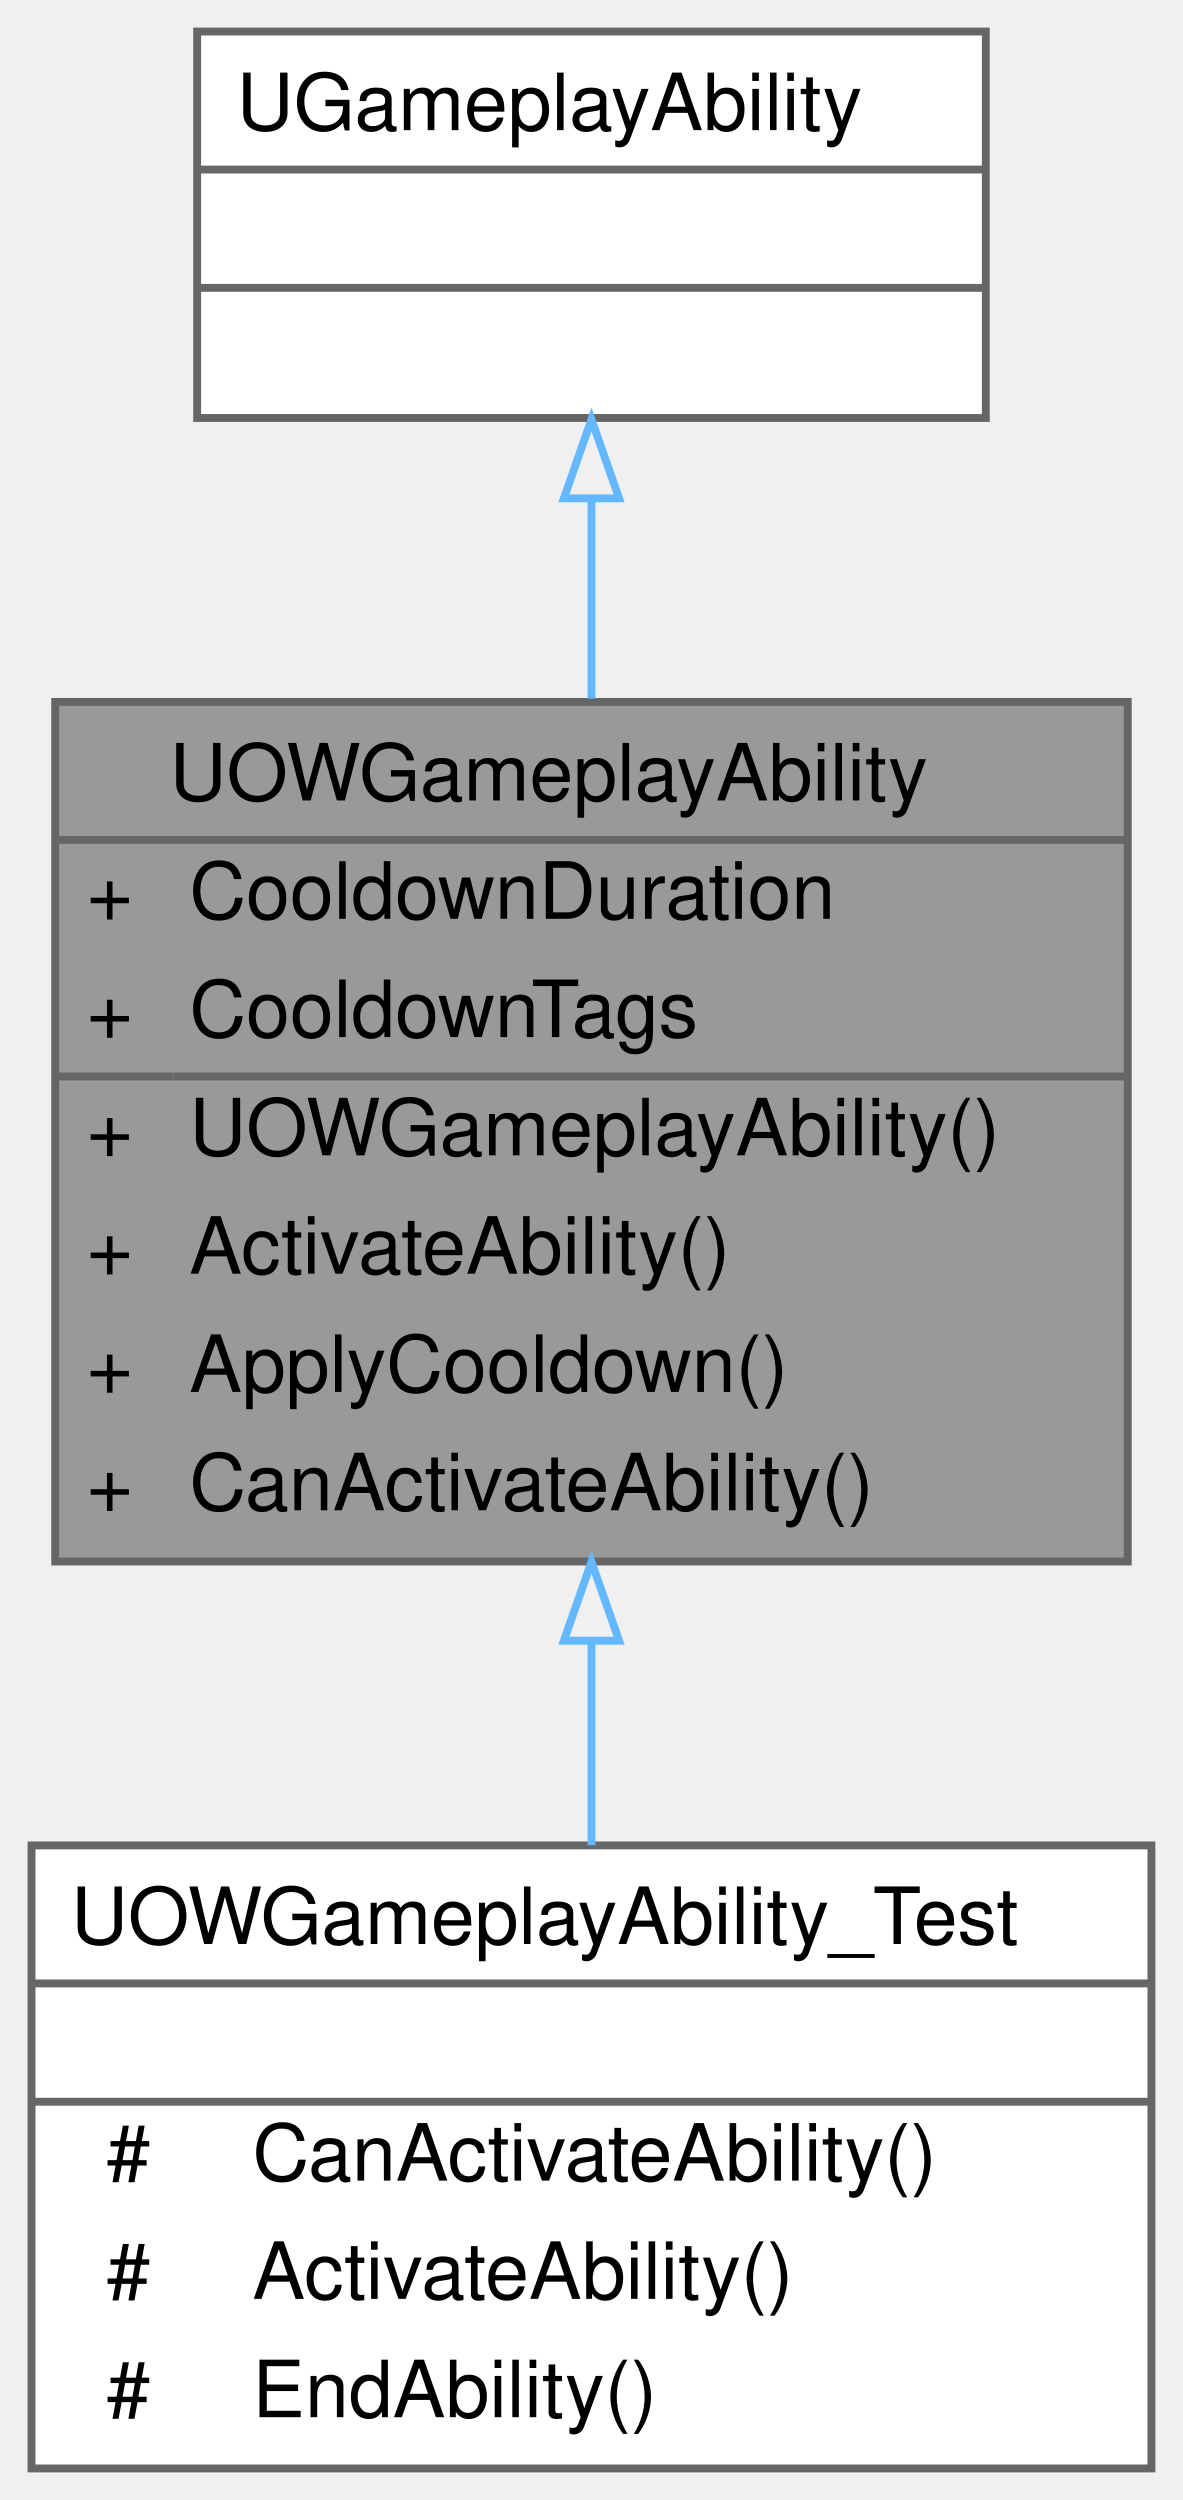
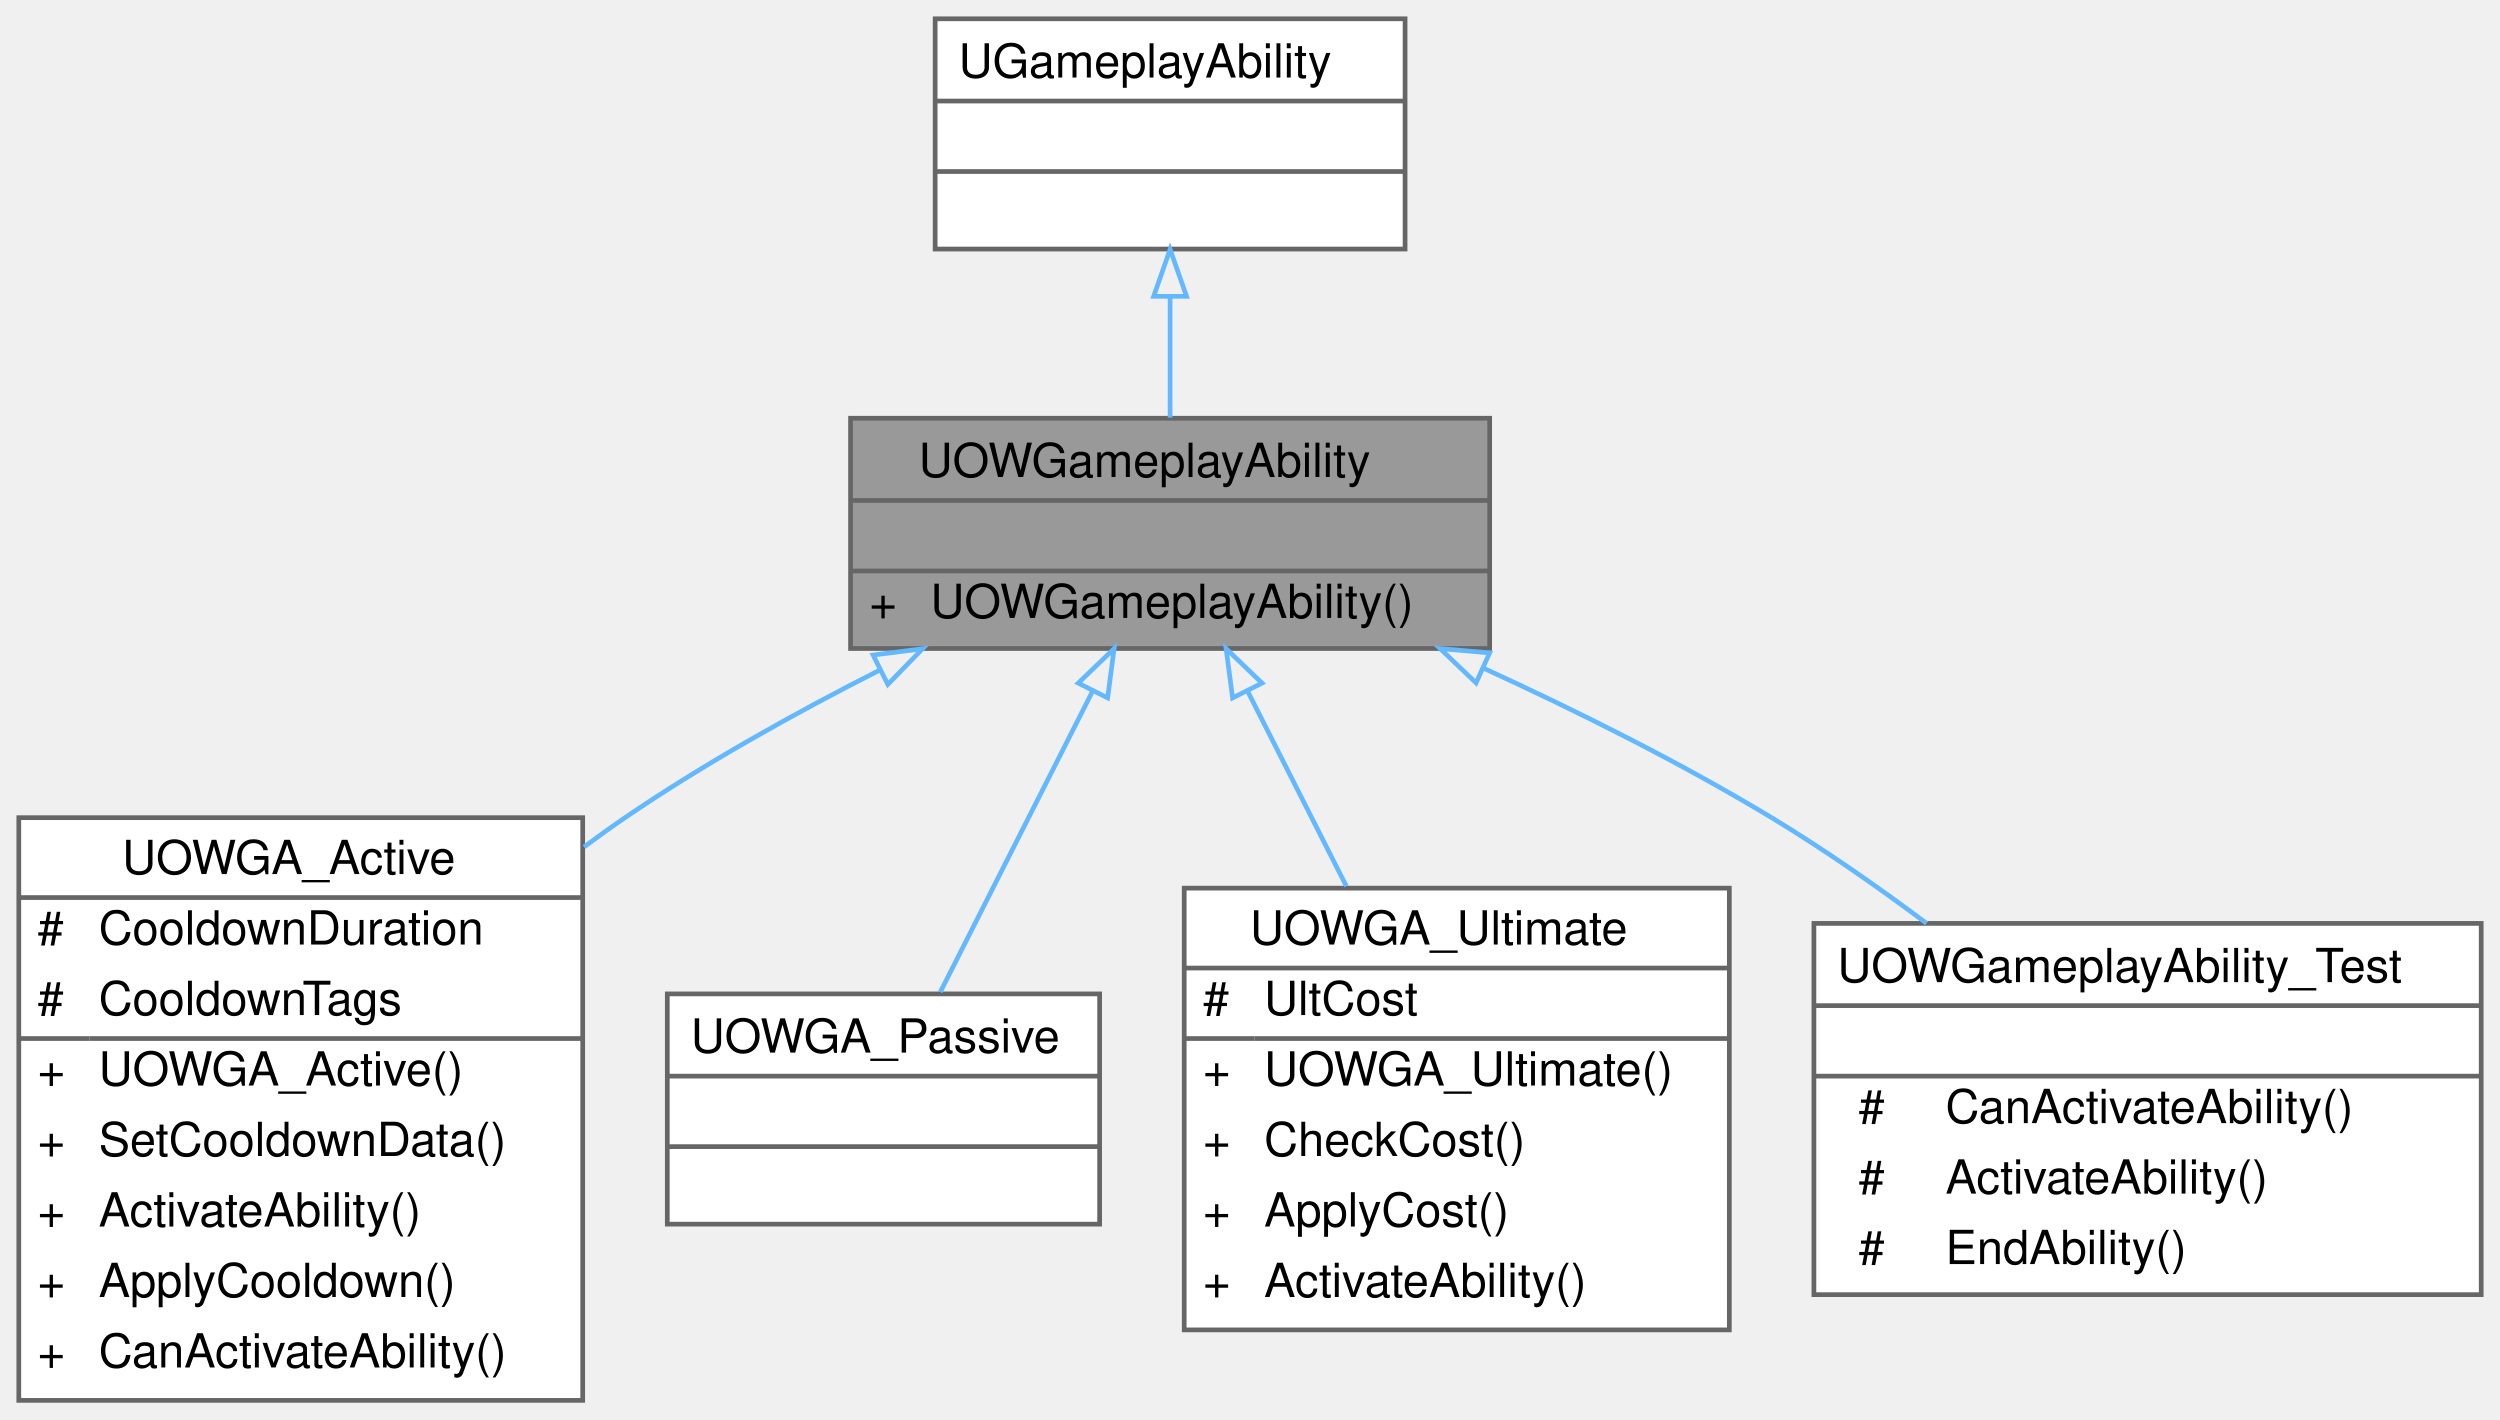
- <svg xmlns="http://www.w3.org/2000/svg" xmlns:xlink="http://www.w3.org/1999/xlink" width="150pt" height="317pt" viewBox="0.00 0.00 150.00 317.00">
-   <g id="graph0" class="graph" transform="scale(1 1) rotate(0) translate(4 313)">
+ <svg xmlns="http://www.w3.org/2000/svg" xmlns:xlink="http://www.w3.org/1999/xlink" width="532pt" height="302pt" viewBox="0.00 0.00 532.00 302.00">
+   <g id="graph0" class="graph" transform="scale(1 1) rotate(0) translate(4 298)">
    <g id="Node000001" class="node">
      <g id="a_Node000001">
        <a xlink:title=" ">
-           <polygon fill="#999999" stroke="transparent" points="139,-224 3,-224 3,-115 139,-115 139,-224" />
-           <text text-anchor="start" x="17.5" y="-211.5" font-family="Helvetica,sans-Serif" font-size="10.00">UOWGameplayAbility</text>
-           <text text-anchor="start" x="7" y="-196.5" font-family="Helvetica,sans-Serif" font-size="10.00">+</text>
-           <text text-anchor="start" x="20" y="-196.5" font-family="Helvetica,sans-Serif" font-size="10.00">CooldownDuration</text>
-           <text text-anchor="start" x="7" y="-181.5" font-family="Helvetica,sans-Serif" font-size="10.00">+</text>
-           <text text-anchor="start" x="20" y="-181.5" font-family="Helvetica,sans-Serif" font-size="10.00">CooldownTags</text>
-           <text text-anchor="start" x="7" y="-166.5" font-family="Helvetica,sans-Serif" font-size="10.00">+</text>
-           <text text-anchor="start" x="20" y="-166.5" font-family="Helvetica,sans-Serif" font-size="10.00">UOWGameplayAbility()</text>
-           <text text-anchor="start" x="7" y="-151.5" font-family="Helvetica,sans-Serif" font-size="10.00">+</text>
-           <text text-anchor="start" x="20" y="-151.5" font-family="Helvetica,sans-Serif" font-size="10.00">ActivateAbility()</text>
-           <text text-anchor="start" x="7" y="-136.5" font-family="Helvetica,sans-Serif" font-size="10.00">+</text>
-           <text text-anchor="start" x="20" y="-136.5" font-family="Helvetica,sans-Serif" font-size="10.00">ApplyCooldown()</text>
-           <text text-anchor="start" x="7" y="-121.5" font-family="Helvetica,sans-Serif" font-size="10.00">+</text>
-           <text text-anchor="start" x="20" y="-121.5" font-family="Helvetica,sans-Serif" font-size="10.00">CanActivateAbility()</text>
-           <polygon fill="#666666" stroke="#666666" points="3,-206.5 3,-206.5 139,-206.5 139,-206.5 3,-206.5" />
-           <polygon fill="#666666" stroke="#666666" points="3,-176.5 3,-176.5 18,-176.5 18,-176.5 3,-176.5" />
-           <polygon fill="#666666" stroke="#666666" points="18,-176.5 18,-176.5 139,-176.5 139,-176.5 18,-176.5" />
-           <polygon fill="none" stroke="#666666" points="3,-115 3,-224 139,-224 139,-115 3,-115" />
+           <polygon fill="#999999" stroke="transparent" points="313,-209 177,-209 177,-160 313,-160 313,-209" />
+           <text text-anchor="start" x="191.5" y="-196.5" font-family="Helvetica,sans-Serif" font-size="10.00">UOWGameplayAbility</text>
+           <text text-anchor="start" x="243" y="-181.5" font-family="Helvetica,sans-Serif" font-size="10.00"> </text>
+           <text text-anchor="start" x="181" y="-166.5" font-family="Helvetica,sans-Serif" font-size="10.00">+</text>
+           <text text-anchor="start" x="194" y="-166.5" font-family="Helvetica,sans-Serif" font-size="10.00">UOWGameplayAbility()</text>
+           <polygon fill="#666666" stroke="#666666" points="177,-191.5 177,-191.5 313,-191.5 313,-191.5 177,-191.5" />
+           <polygon fill="#666666" stroke="#666666" points="177,-176.5 177,-176.5 313,-176.5 313,-176.5 177,-176.5" />
+           <polygon fill="none" stroke="#666666" points="177,-160 177,-209 313,-209 313,-160 177,-160" />
        </a>
      </g>
    </g>
    <g id="Node000003" class="node">
      <g id="a_Node000003">
-         <a xlink:href="classUOWGameplayAbility__Test.html" target="_top" xlink:title=" ">
-           <polygon fill="white" stroke="transparent" points="142,-79 0,-79 0,0 142,0 142,-79" />
-           <text text-anchor="start" x="5" y="-66.5" font-family="Helvetica,sans-Serif" font-size="10.00">UOWGameplayAbility_Test</text>
-           <text text-anchor="start" x="69" y="-51.5" font-family="Helvetica,sans-Serif" font-size="10.00"> </text>
-           <text text-anchor="start" x="9.5" y="-36.5" font-family="Helvetica,sans-Serif" font-size="10.00">#</text>
-           <text text-anchor="start" x="28" y="-36.5" font-family="Helvetica,sans-Serif" font-size="10.00">CanActivateAbility()</text>
-           <text text-anchor="start" x="9.5" y="-21.5" font-family="Helvetica,sans-Serif" font-size="10.00">#</text>
-           <text text-anchor="start" x="28" y="-21.5" font-family="Helvetica,sans-Serif" font-size="10.00">ActivateAbility()</text>
-           <text text-anchor="start" x="9.5" y="-6.5" font-family="Helvetica,sans-Serif" font-size="10.00">#</text>
-           <text text-anchor="start" x="28" y="-6.5" font-family="Helvetica,sans-Serif" font-size="10.00">EndAbility()</text>
-           <polygon fill="#666666" stroke="#666666" points="0,-61.5 0,-61.5 142,-61.5 142,-61.5 0,-61.5" />
-           <polygon fill="#666666" stroke="#666666" points="0,-46.5 0,-46.5 142,-46.5 142,-46.5 0,-46.5" />
-           <polygon fill="none" stroke="#666666" points="0,0 0,-79 142,-79 142,0 0,0" />
+         <a xlink:href="classUOWGA__Active.html" target="_top" xlink:title=" ">
+           <polygon fill="white" stroke="transparent" points="120,-124 0,-124 0,0 120,0 120,-124" />
+           <text text-anchor="start" x="22" y="-112" font-family="Helvetica,sans-Serif" font-size="10.00">UOWGA_Active</text>
+           <text text-anchor="start" x="4" y="-97" font-family="Helvetica,sans-Serif" font-size="10.00">#</text>
+           <text text-anchor="start" x="17" y="-97" font-family="Helvetica,sans-Serif" font-size="10.00">CooldownDuration</text>
+           <text text-anchor="start" x="4" y="-82" font-family="Helvetica,sans-Serif" font-size="10.00">#</text>
+           <text text-anchor="start" x="17" y="-82" font-family="Helvetica,sans-Serif" font-size="10.00">CooldownTags</text>
+           <text text-anchor="start" x="4" y="-67" font-family="Helvetica,sans-Serif" font-size="10.00">+</text>
+           <text text-anchor="start" x="17" y="-67" font-family="Helvetica,sans-Serif" font-size="10.00">UOWGA_Active()</text>
+           <text text-anchor="start" x="4" y="-52" font-family="Helvetica,sans-Serif" font-size="10.00">+</text>
+           <text text-anchor="start" x="17" y="-52" font-family="Helvetica,sans-Serif" font-size="10.00">SetCooldownData()</text>
+           <text text-anchor="start" x="4" y="-37" font-family="Helvetica,sans-Serif" font-size="10.00">+</text>
+           <text text-anchor="start" x="17" y="-37" font-family="Helvetica,sans-Serif" font-size="10.00">ActivateAbility()</text>
+           <text text-anchor="start" x="4" y="-22" font-family="Helvetica,sans-Serif" font-size="10.00">+</text>
+           <text text-anchor="start" x="17" y="-22" font-family="Helvetica,sans-Serif" font-size="10.00">ApplyCooldown()</text>
+           <text text-anchor="start" x="4" y="-7" font-family="Helvetica,sans-Serif" font-size="10.00">+</text>
+           <text text-anchor="start" x="17" y="-7" font-family="Helvetica,sans-Serif" font-size="10.00">CanActivateAbility()</text>
+           <polygon fill="#666666" stroke="#666666" points="0,-107 0,-107 120,-107 120,-107 0,-107" />
+           <polygon fill="#666666" stroke="#666666" points="0,-77 0,-77 15,-77 15,-77 0,-77" />
+           <polygon fill="#666666" stroke="#666666" points="15,-77 15,-77 120,-77 120,-77 15,-77" />
+           <polygon fill="none" stroke="#666666" points="0,0 0,-124 120,-124 120,0 0,0" />
        </a>
      </g>
    </g>
    <g id="edge2_Node000001_Node000003" class="edge">
      <g id="a_edge2_Node000001_Node000003">
        <a xlink:title=" ">
-           <path fill="none" stroke="#63b8ff" d="M71,-104.7C71,-95.93 71,-87.16 71,-79.03" />
-           <polygon fill="none" stroke="#63b8ff" points="67.5,-104.96 71,-114.96 74.5,-104.96 67.5,-104.96" />
+           <path fill="none" stroke="#63b8ff" d="M183.06,-155.33C165.09,-146.21 145.79,-135.46 129,-124 126.09,-122.02 123.18,-119.92 120.28,-117.76" />
+           <polygon fill="none" stroke="#63b8ff" points="181.8,-158.61 192.31,-159.94 184.93,-152.35 181.8,-158.61" />
+         </a>
+       </g>
+     </g>
+     <g id="Node000004" class="node">
+       <g id="a_Node000004">
+         <a xlink:href="classUOWGA__Passive.html" target="_top" xlink:title=" ">
+           <polygon fill="white" stroke="transparent" points="230,-86.5 138,-86.5 138,-37.5 230,-37.5 230,-86.5" />
+           <text text-anchor="start" x="143" y="-74" font-family="Helvetica,sans-Serif" font-size="10.00">UOWGA_Passive</text>
+           <text text-anchor="start" x="182" y="-59" font-family="Helvetica,sans-Serif" font-size="10.00"> </text>
+           <text text-anchor="start" x="182" y="-44" font-family="Helvetica,sans-Serif" font-size="10.00"> </text>
+           <polygon fill="#666666" stroke="#666666" points="138,-69 138,-69 230,-69 230,-69 138,-69" />
+           <polygon fill="#666666" stroke="#666666" points="138,-54 138,-54 230,-54 230,-54 138,-54" />
+           <polygon fill="none" stroke="#666666" points="138,-37.5 138,-86.5 230,-86.5 230,-37.5 138,-37.5" />
+         </a>
+       </g>
+     </g>
+     <g id="edge3_Node000001_Node000004" class="edge">
+       <g id="a_edge3_Node000001_Node000004">
+         <a xlink:title=" ">
+           <path fill="none" stroke="#63b8ff" d="M228.46,-150.83C218.24,-130.64 205.35,-105.18 196.08,-86.87" />
+           <polygon fill="none" stroke="#63b8ff" points="225.45,-152.64 233.09,-159.98 231.7,-149.48 225.45,-152.64" />
+         </a>
+       </g>
+     </g>
+     <g id="Node000005" class="node">
+       <g id="a_Node000005">
+         <a xlink:href="classUOWGA__Ultimate.html" target="_top" xlink:title=" ">
+           <polygon fill="white" stroke="transparent" points="364,-109 248,-109 248,-15 364,-15 364,-109" />
+           <text text-anchor="start" x="262" y="-97" font-family="Helvetica,sans-Serif" font-size="10.00">UOWGA_Ultimate</text>
+           <text text-anchor="start" x="252" y="-82" font-family="Helvetica,sans-Serif" font-size="10.00">#</text>
+           <text text-anchor="start" x="265" y="-82" font-family="Helvetica,sans-Serif" font-size="10.00">UltCost</text>
+           <text text-anchor="start" x="252" y="-67" font-family="Helvetica,sans-Serif" font-size="10.00">+</text>
+           <text text-anchor="start" x="265" y="-67" font-family="Helvetica,sans-Serif" font-size="10.00">UOWGA_Ultimate()</text>
+           <text text-anchor="start" x="252" y="-52" font-family="Helvetica,sans-Serif" font-size="10.00">+</text>
+           <text text-anchor="start" x="265" y="-52" font-family="Helvetica,sans-Serif" font-size="10.00">CheckCost()</text>
+           <text text-anchor="start" x="252" y="-37" font-family="Helvetica,sans-Serif" font-size="10.00">+</text>
+           <text text-anchor="start" x="265" y="-37" font-family="Helvetica,sans-Serif" font-size="10.00">ApplyCost()</text>
+           <text text-anchor="start" x="252" y="-22" font-family="Helvetica,sans-Serif" font-size="10.00">+</text>
+           <text text-anchor="start" x="265" y="-22" font-family="Helvetica,sans-Serif" font-size="10.00">ActivateAbility()</text>
+           <polygon fill="#666666" stroke="#666666" points="248,-92 248,-92 364,-92 364,-92 248,-92" />
+           <polygon fill="#666666" stroke="#666666" points="248,-77 248,-77 263,-77 263,-77 248,-77" />
+           <polygon fill="#666666" stroke="#666666" points="263,-77 263,-77 364,-77 364,-77 263,-77" />
+           <polygon fill="none" stroke="#666666" points="248,-15 248,-109 364,-109 364,-15 248,-15" />
+         </a>
+       </g>
+     </g>
+     <g id="edge4_Node000001_Node000005" class="edge">
+       <g id="a_edge4_Node000001_Node000005">
+         <a xlink:title=" ">
+           <path fill="none" stroke="#63b8ff" d="M261.6,-150.71C268.04,-137.99 275.53,-123.19 282.51,-109.41" />
+           <polygon fill="none" stroke="#63b8ff" points="258.3,-149.48 256.91,-159.98 264.55,-152.64 258.3,-149.48" />
+         </a>
+       </g>
+     </g>
+     <g id="Node000006" class="node">
+       <g id="a_Node000006">
+         <a xlink:href="classUOWGameplayAbility__Test.html" target="_top" xlink:title=" ">
+           <polygon fill="white" stroke="transparent" points="524,-101.5 382,-101.5 382,-22.5 524,-22.5 524,-101.5" />
+           <text text-anchor="start" x="387" y="-89" font-family="Helvetica,sans-Serif" font-size="10.00">UOWGameplayAbility_Test</text>
+           <text text-anchor="start" x="451" y="-74" font-family="Helvetica,sans-Serif" font-size="10.00"> </text>
+           <text text-anchor="start" x="391.5" y="-59" font-family="Helvetica,sans-Serif" font-size="10.00">#</text>
+           <text text-anchor="start" x="410" y="-59" font-family="Helvetica,sans-Serif" font-size="10.00">CanActivateAbility()</text>
+           <text text-anchor="start" x="391.5" y="-44" font-family="Helvetica,sans-Serif" font-size="10.00">#</text>
+           <text text-anchor="start" x="410" y="-44" font-family="Helvetica,sans-Serif" font-size="10.00">ActivateAbility()</text>
+           <text text-anchor="start" x="391.5" y="-29" font-family="Helvetica,sans-Serif" font-size="10.00">#</text>
+           <text text-anchor="start" x="410" y="-29" font-family="Helvetica,sans-Serif" font-size="10.00">EndAbility()</text>
+           <polygon fill="#666666" stroke="#666666" points="382,-84 382,-84 524,-84 524,-84 382,-84" />
+           <polygon fill="#666666" stroke="#666666" points="382,-69 382,-69 524,-69 524,-69 382,-69" />
+           <polygon fill="none" stroke="#666666" points="382,-22.5 382,-101.5 524,-101.5 524,-22.5 382,-22.5" />
+         </a>
+       </g>
+     </g>
+     <g id="edge5_Node000001_Node000006" class="edge">
+       <g id="a_edge5_Node000001_Node000006">
+         <a xlink:title=" ">
+           <path fill="none" stroke="#63b8ff" d="M311.58,-155.86C331.78,-146.6 353.72,-135.65 373,-124 384.06,-117.32 395.42,-109.4 405.97,-101.52" />
+           <polygon fill="none" stroke="#63b8ff" points="310.11,-152.68 302.44,-159.99 312.99,-159.06 310.11,-152.68" />
        </a>
      </g>
    </g>
    <g id="Node000002" class="node">
      <g id="a_Node000002">
        <a xlink:title=" ">
-           <polygon fill="white" stroke="transparent" points="121,-309 21,-309 21,-260 121,-260 121,-309" />
-           <text text-anchor="start" x="26" y="-296.5" font-family="Helvetica,sans-Serif" font-size="10.00">UGameplayAbility</text>
-           <text text-anchor="start" x="69" y="-281.5" font-family="Helvetica,sans-Serif" font-size="10.00"> </text>
-           <text text-anchor="start" x="69" y="-266.5" font-family="Helvetica,sans-Serif" font-size="10.00"> </text>
-           <polygon fill="#666666" stroke="#666666" points="21,-291.5 21,-291.5 121,-291.5 121,-291.5 21,-291.5" />
-           <polygon fill="#666666" stroke="#666666" points="21,-276.5 21,-276.5 121,-276.5 121,-276.5 21,-276.5" />
-           <polygon fill="none" stroke="#666666" points="21,-260 21,-309 121,-309 121,-260 21,-260" />
+           <polygon fill="white" stroke="transparent" points="295,-294 195,-294 195,-245 295,-245 295,-294" />
+           <text text-anchor="start" x="200" y="-281.5" font-family="Helvetica,sans-Serif" font-size="10.00">UGameplayAbility</text>
+           <text text-anchor="start" x="243" y="-266.5" font-family="Helvetica,sans-Serif" font-size="10.00"> </text>
+           <text text-anchor="start" x="243" y="-251.5" font-family="Helvetica,sans-Serif" font-size="10.00"> </text>
+           <polygon fill="#666666" stroke="#666666" points="195,-276.5 195,-276.5 295,-276.5 295,-276.5 195,-276.5" />
+           <polygon fill="#666666" stroke="#666666" points="195,-261.5 195,-261.5 295,-261.5 295,-261.5 195,-261.5" />
+           <polygon fill="none" stroke="#666666" points="195,-245 195,-294 295,-294 295,-245 195,-245" />
        </a>
      </g>
    </g>
    <g id="edge1_Node000001_Node000002" class="edge">
      <g id="a_edge1_Node000001_Node000002">
        <a xlink:title=" ">
-           <path fill="none" stroke="#63b8ff" d="M71,-249.79C71,-241.79 71,-233.06 71,-224.41" />
-           <polygon fill="none" stroke="#63b8ff" points="67.5,-249.81 71,-259.81 74.5,-249.81 67.5,-249.81" />
+           <path fill="none" stroke="#63b8ff" d="M245,-234.77C245,-226.17 245,-217.1 245,-209.12" />
+           <polygon fill="none" stroke="#63b8ff" points="241.5,-234.94 245,-244.94 248.5,-234.94 241.5,-234.94" />
        </a>
      </g>
    </g>
  </g>
</svg>
